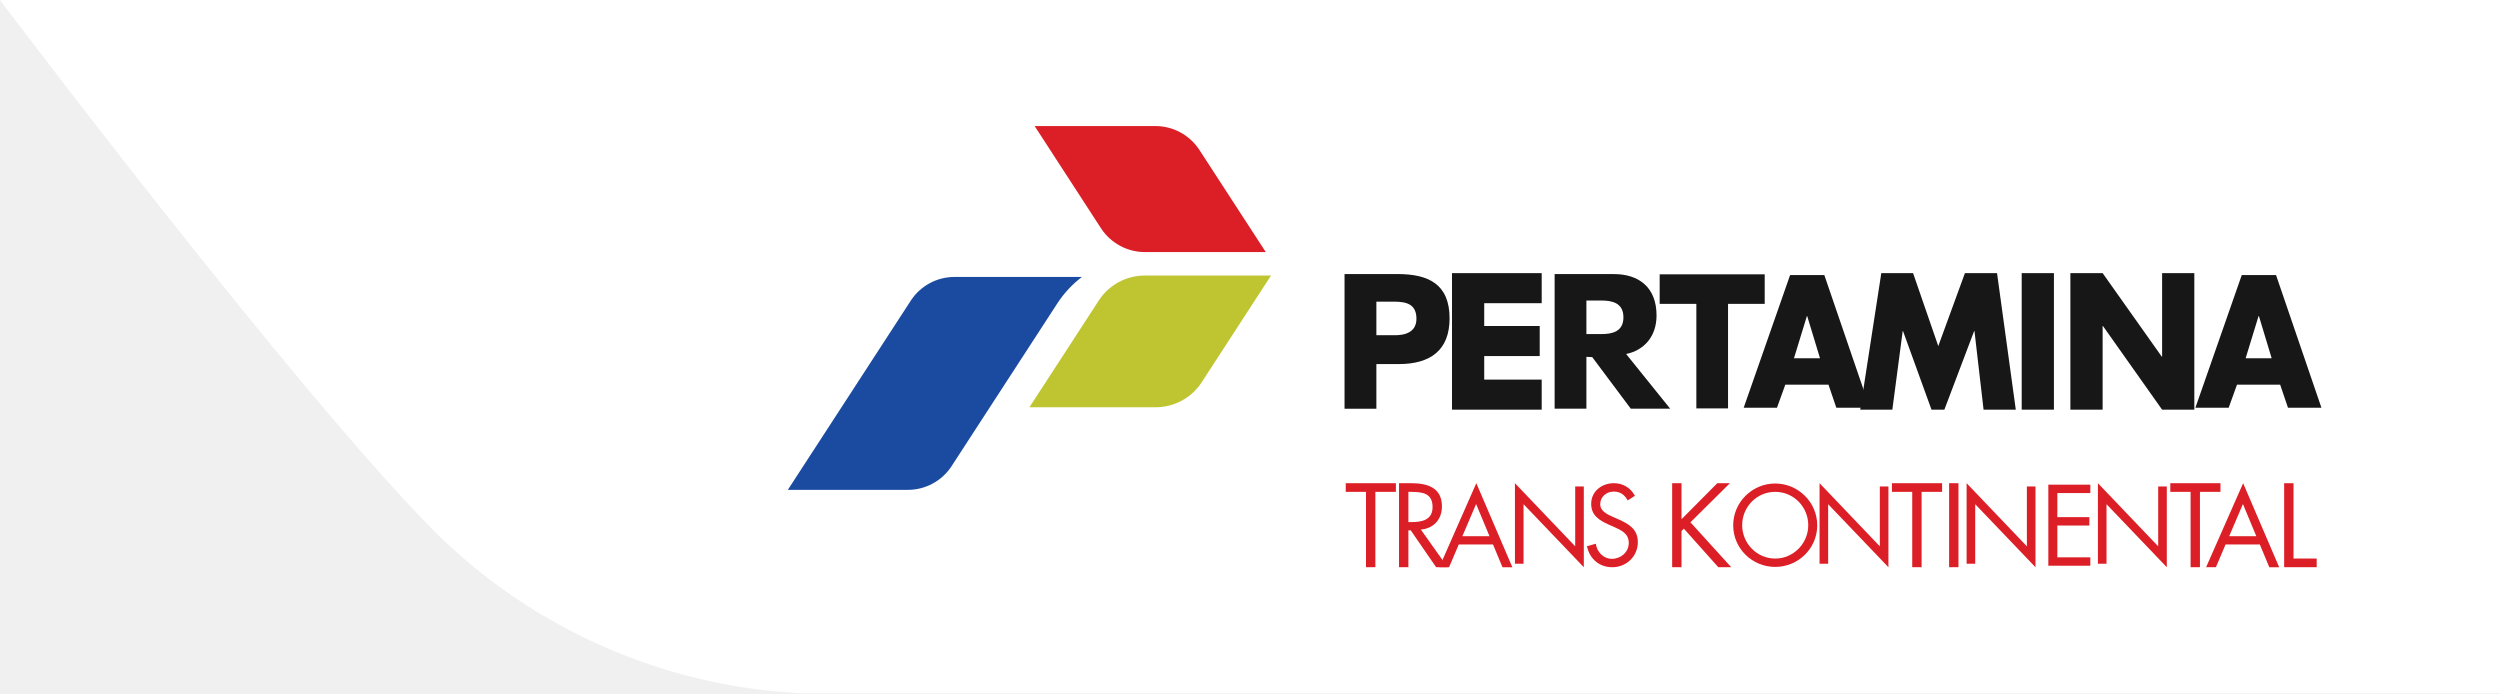
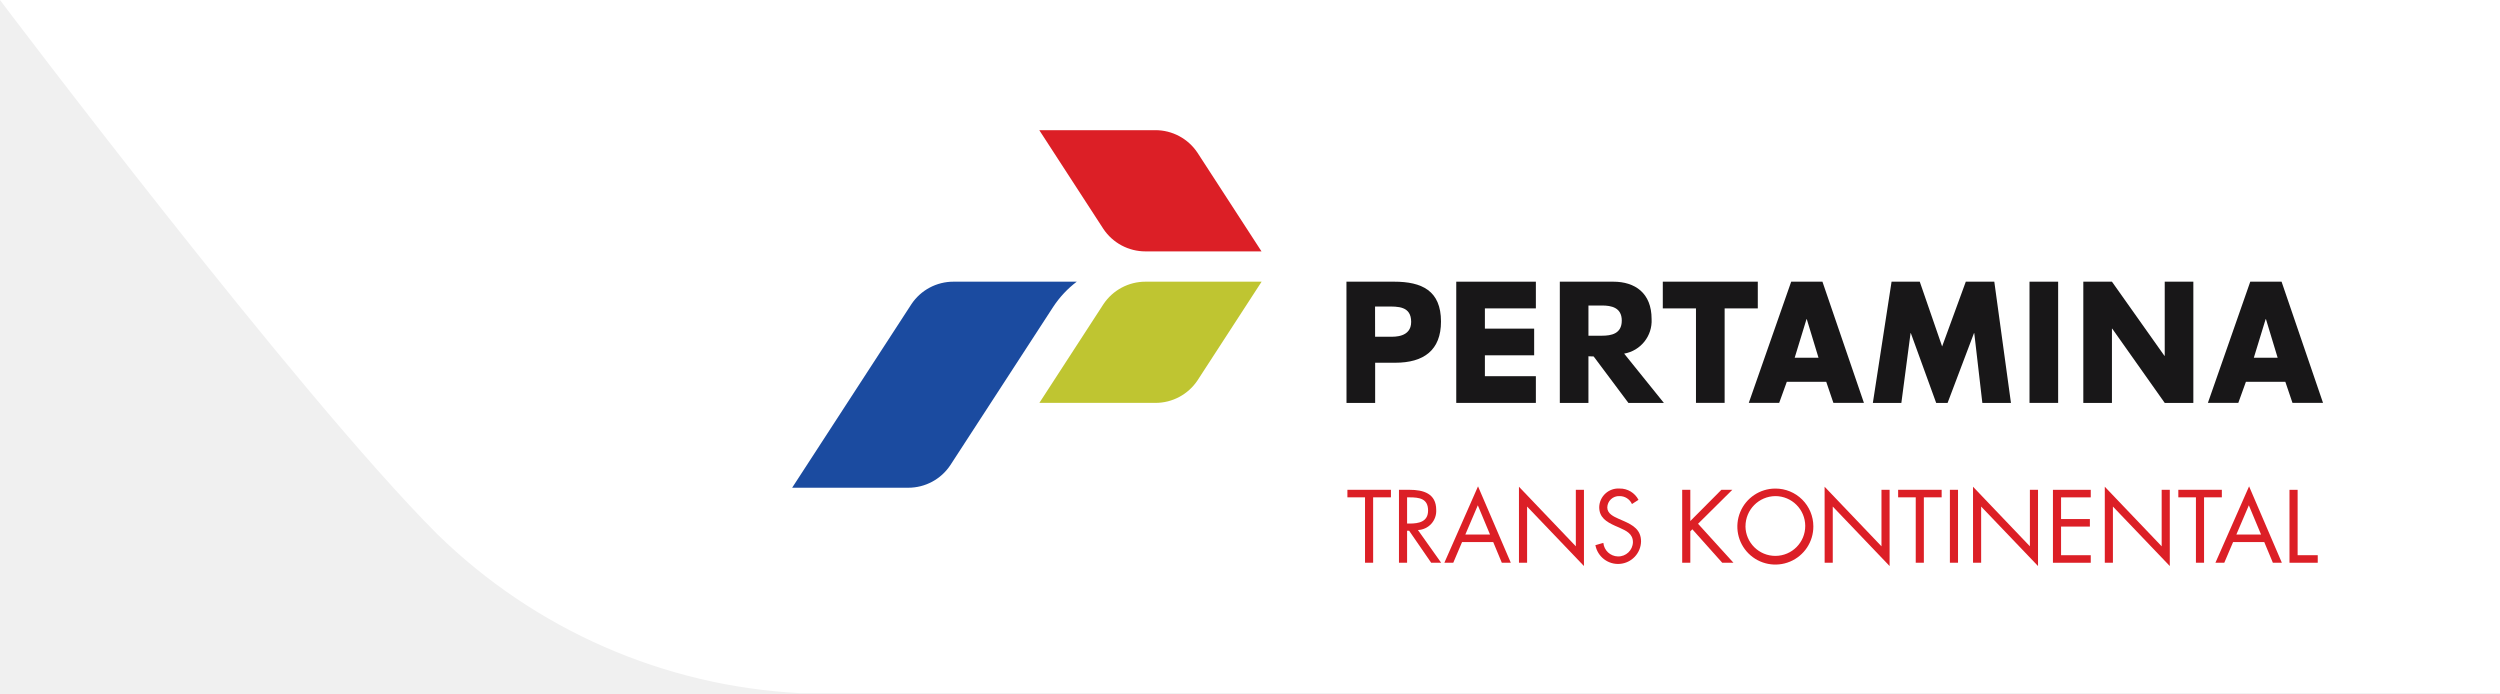
- <svg xmlns="http://www.w3.org/2000/svg" width="238" height="66" viewBox="123 0 238 66">
-   <svg width="238" height="66" viewBox="123 0 238 66" x="123">
-     <svg width="238" height="66" viewBox="0 0.005 238 65.989" fill="#fff" x="123">
-       <svg width="238" height="66" viewBox="0.517 0 236.845 65.669">
-         <path paint-order="stroke fill markers" fill-rule="evenodd" d="M237.362 65.669H76.352a53.06 53.06 0 0 1-34.385-15.04C28.644 37.31.517 0 .517 0h236.845v65.669z" />
-       </svg>
-     </svg>
-   </svg>
-   <svg width="146" height="42" viewBox="198 12 146 42" x="198" y="12">
-     <svg width="146" height="35" viewBox="198 12 146 35" x="198" y="12">
-       <svg width="23" height="12" viewBox="0.497 0 22.006 12" fill="#dc1f26" x="221" y="12">
-         <svg width="23" height="12" viewBox="0.979 0.332 21.059 11.484">
-           <path paint-order="stroke fill markers" fill-rule="evenodd" d="M15.961 2.464A4.784 4.784 0 0 0 11.977.332H.979L7.05 9.684a4.787 4.787 0 0 0 3.984 2.131h11.004l-6.077-9.351z" />
-         </svg>
-       </svg>
-       <svg width="23" height="13" viewBox="0 0.229 23 12.541" fill="#bfc531" x="221" y="26">
-         <svg width="23" height="13" viewBox="0.979 0.686 21.059 11.483">
-           <path paint-order="stroke fill markers" fill-rule="evenodd" d="M7.055 2.817A4.783 4.783 0 0 1 11.04.687h11l-6.073 9.35a4.784 4.784 0 0 1-3.983 2.132H.98l6.076-9.352z" />
-         </svg>
-       </svg>
-       <svg width="28" height="21" viewBox="0 0.365 28 20.27" fill="#1b4ba0" x="198" y="26">
-         <svg width="28" height="21" viewBox="0.56 0.686 26.966 19.522">
-           <path paint-order="stroke fill markers" fill-rule="evenodd" d="M25.3 3.066a9.615 9.615 0 0 1 2.226-2.38h-11.68a4.78 4.78 0 0 0-3.984 2.131L.56 20.207h11.004a4.78 4.78 0 0 0 3.983-2.131L25.3 3.066z" />
-         </svg>
-       </svg>
-       <svg width="10" height="13" viewBox="0 0.089 10 12.821" fill="#181718" x="251" y="26">
-         <svg width="10" height="13" viewBox="0.077 0.686 8.957 11.483">
-           <path paint-order="stroke fill markers" fill-rule="evenodd" d="M.077.686h4.52c2.613 0 4.437.84 4.437 3.779 0 2.708-1.625 3.897-4.338 3.897H2.792v3.808H.077V.686zM2.792 5.9h1.466c.327 0 1.951.078 1.951-1.402 0-1.52-1.28-1.46-2.296-1.46H2.792V5.9z" />
-         </svg>
-       </svg>
-       <svg width="9" height="13" viewBox="0.231 0 8.538 13" fill="#181718" x="261" y="26">
-         <svg width="9" height="13" viewBox="0.484 0.686 7.542 11.483">
-           <path paint-order="stroke fill markers" fill-rule="evenodd" d="M3.193 3.216v1.918H7.86v2.527H3.193V9.64h4.833v2.53H.484V.686h7.542v2.53H3.193z" />
-         </svg>
-       </svg>
-       <svg width="11" height="13" viewBox="0 0.093 11 12.815" fill="#181718" x="271" y="26">
-         <svg width="11" height="13" viewBox="0.292 0.686 9.857 11.483">
-           <path paint-order="stroke fill markers" fill-rule="evenodd" d="M10.149 12.17h-3.36L3.498 7.766l-.466-.016h-.029v4.418H.292V.686h5.063c2.065 0 3.632 1.082 3.632 3.533 0 1.83-1.115 2.992-2.596 3.283l3.758 4.667zM3.003 5.804H4.28c.886 0 1.882-.183 1.882-1.431 0-1.249-.996-1.43-1.882-1.43H3.003v2.86z" />
-         </svg>
-       </svg>
-       <svg width="10" height="13" viewBox="0 0.12 10 12.761" fill="#181718" x="281" y="26">
-         <svg width="10" height="13" viewBox="0.047 0.686 8.999 11.484">
-           <path paint-order="stroke fill markers" fill-rule="evenodd" d="M5.905 12.17H3.19V3.216H.047V.686h9v2.53H5.905v8.954z" />
-         </svg>
-       </svg>
-       <svg width="12" height="13" viewBox="0 0.185 12 12.63" fill="#181718" x="289" y="26">
-         <svg width="12" height="13" viewBox="0.193 0.686 10.91 11.483">
-           <path paint-order="stroke fill markers" fill-rule="evenodd" d="M3.794 10.174l-.72 1.995H.193L4.21.686h2.961l3.931 11.483H8.21l-.678-1.995H3.794zm1.894-5.94h-.025l-1.12 3.657h2.256l-1.11-3.657z" />
-         </svg>
-       </svg>
-       <svg width="15" height="13" viewBox="0.095 0 14.81 13" fill="#181718" x="300" y="26">
-         <svg width="15" height="13" viewBox="0.949 0.686 13.082 11.484">
-           <path paint-order="stroke fill markers" fill-rule="evenodd" d="M2.72.686h2.671l2.12 6.137L9.753.686h2.7L14.03 12.17H11.32l-.765-6.61h-.028l-2.504 6.61H6.941L4.546 5.56H4.52l-.872 6.61h-2.7L2.72.686z" />
-         </svg>
-       </svg>
-       <svg width="4" height="13" viewBox="0.465 0 3.07 13" fill="#181718" x="315" y="26">
-         <svg width="4" height="13" viewBox="0.789 0.686 2.712 11.484">
-           <path paint-order="stroke fill markers" fill-rule="evenodd" d="M.789.686H3.5v11.483H.789V.686z" />
-         </svg>
-       </svg>
-       <svg width="12" height="13" viewBox="0.1 0 11.8 13" fill="#181718" x="320" y="26">
-         <svg width="12" height="13" viewBox="0.886 0.686 10.424 11.484">
-           <path paint-order="stroke fill markers" fill-rule="evenodd" d="M.886.686h2.712l4.97 7.02H8.6V.686h2.71V12.17H8.6L3.625 5.134h-.027v7.036H.886V.686z" />
-         </svg>
-       </svg>
-       <svg width="12" height="13" viewBox="0 0.184 12 12.633" fill="#181718" x="332" y="26">
-         <svg width="12" height="13" viewBox="0.692 0.686 10.908 11.483">
-           <path paint-order="stroke fill markers" fill-rule="evenodd" d="M4.293 10.174l-.72 1.995H.693L4.707.686h2.964L11.6 12.17H8.706l-.676-1.995H4.293zm1.896-5.94h-.028L5.04 7.891h2.255L6.189 4.234z" />
-         </svg>
-       </svg>
-     </svg>
-     <svg width="93" height="8" viewBox="251 46 93 8" x="251" y="46">
-       <svg width="5" height="8" viewBox="0.113 0 4.774 8" fill="#dc1f26" x="251" y="46">
-         <svg width="5" height="8" viewBox="0.169 0.405 4.123 6.909">
-           <path paint-order="stroke fill markers" fill-rule="evenodd" d="M2.606 7.314h-.77V1.12H.17V.405h4.123v.715H2.606v6.194z" />
-         </svg>
-       </svg>
-       <svg width="5" height="8" viewBox="0.187 0 4.626 8" fill="#dc1f26" x="256" y="46">
-         <svg width="5" height="8" viewBox="0.054 0.405 3.995 6.909">
-           <path paint-order="stroke fill markers" fill-rule="evenodd" d="M.824 7.314h-.77V.405h.999c1.31 0 2.529.348 2.529 1.906 0 1.063-.669 1.814-1.732 1.906l2.2 3.097h-.944l-2.09-3.033H.824v3.033zm0-3.711h.238c.87 0 1.75-.165 1.75-1.237 0-1.137-.833-1.246-1.76-1.246H.825v2.483z" />
-         </svg>
-       </svg>
-       <svg width="7" height="8" viewBox="0.022 0 6.956 8" fill="#dc1f26" x="260" y="46">
-         <svg width="7" height="8" viewBox="0.354 0.075 6.295 7.239">
-           <path paint-order="stroke fill markers" fill-rule="evenodd" d="M2.03 5.353l-.834 1.961H.354L3.542.075l3.106 7.24h-.852L4.98 5.352H2.03zm1.494-3.482L2.342 4.64h2.336L3.524 1.87z" />
-         </svg>
-       </svg>
-       <svg width="7" height="8" viewBox="0.222 0 6.556 8" fill="#dc1f26" x="267" y="46">
-         <svg width="7" height="8" viewBox="0.42 0.112 6.157 7.513">
-           <path paint-order="stroke fill markers" fill-rule="evenodd" d="M.42.112l5.388 5.644V.406h.77v7.22L1.19 1.99v5.324H.42V.112z" />
-         </svg>
-       </svg>
-       <svg width="5" height="8" viewBox="0.079 0 4.842 8" fill="#dc1f26" x="274" y="46">
-         <svg width="5" height="8" viewBox="0.661 0.286 4.325 7.147">
-           <path paint-order="stroke fill markers" fill-rule="evenodd" d="M4.125 1.753C3.85 1.276 3.52 1 2.934 1c-.614 0-1.146.44-1.146 1.072 0 .595.614.87 1.082 1.081l.457.202c.898.394 1.66.842 1.66 1.943 0 1.209-.972 2.135-2.172 2.135-1.109 0-1.934-.715-2.154-1.787l.752-.211c.1.705.64 1.283 1.383 1.283s1.42-.568 1.42-1.347c0-.807-.632-1.082-1.273-1.375l-.422-.183c-.806-.366-1.502-.779-1.502-1.769 0-1.071.907-1.759 1.933-1.759.77 0 1.42.394 1.787 1.072l-.614.395z" />
-         </svg>
-       </svg>
-       <svg width="6" height="8" viewBox="0.188 0 5.623 8" fill="#dc1f26" x="282" y="46">
-         <svg width="6" height="8" viewBox="0.883 0.405 4.856 6.909">
-           <path paint-order="stroke fill markers" fill-rule="evenodd" d="M4.594.405H5.63L2.386 3.621 5.74 7.314H4.677l-2.831-3.17-.193.192v2.978h-.77V.405h.77v2.96L4.594.405z" />
-         </svg>
-       </svg>
-       <svg width="8" height="8" viewBox="0 0.031 8 7.939" fill="#dc1f26" x="288" y="46">
-         <svg width="8" height="8" viewBox="0.108 0.286 7.202 7.147">
-           <path paint-order="stroke fill markers" fill-rule="evenodd" d="M7.31 3.869c0 1.988-1.631 3.565-3.601 3.565S.108 5.857.108 3.869c0-1.98 1.631-3.583 3.6-3.583C5.679.286 7.31 1.89 7.31 3.87zm-6.432-.01c0 1.559 1.264 2.86 2.83 2.86 1.568 0 2.833-1.301 2.833-2.86 0-1.566-1.247-2.858-2.832-2.858C2.124 1 .878 2.293.878 3.86z" />
-         </svg>
-       </svg>
-       <svg width="7" height="8" viewBox="0.222 0 6.556 8" fill="#dc1f26" x="296" y="46">
-         <svg width="7" height="8" viewBox="0.376 0.112 6.158 7.513">
-           <path paint-order="stroke fill markers" fill-rule="evenodd" d="M.376.112l5.388 5.644V.406h.77v7.22L1.145 1.99v5.324H.376V.112z" />
-         </svg>
-       </svg>
-       <svg width="5" height="8" viewBox="0.113 0 4.774 8" fill="#dc1f26" x="303" y="46">
-         <svg width="5" height="8" viewBox="0.342 0.405 4.123 6.909">
-           <path paint-order="stroke fill markers" fill-rule="evenodd" d="M2.78 7.314h-.77V1.12H.342V.405h4.124v.715H2.78v6.194z" />
-         </svg>
-       </svg>
-       <svg width="2" height="8" viewBox="0.554 0 0.891 8" fill="#dc1f26" x="308" y="46">
-         <svg width="2" height="8" viewBox="0.246 0.405 0.77 6.909">
-           <path paint-order="stroke fill markers" fill-rule="evenodd" d="M1.016 7.314h-.77V.405h.77v6.909z" />
-         </svg>
-       </svg>
-       <svg width="7" height="8" viewBox="0.222 0 6.556 8" fill="#dc1f26" x="310" y="46">
-         <svg width="7" height="8" viewBox="0.437 0.112 6.158 7.513">
-           <path paint-order="stroke fill markers" fill-rule="evenodd" d="M.437.112l5.388 5.644V.406h.77v7.22L1.206 1.99v5.324H.437V.112z" />
-         </svg>
-       </svg>
-       <svg width="4" height="8" viewBox="0 0.143 4 7.714" fill="#dc1f26" x="318" y="46">
-         <svg width="4" height="8" viewBox="0.008 0.405 3.583 6.909">
-           <path paint-order="stroke fill markers" fill-rule="evenodd" d="M.008.405h3.583v.715H.778v2.052h2.73v.715H.778v2.712H3.59v.715H.008V.405z" />
-         </svg>
-       </svg>
-       <svg width="8" height="8" viewBox="0.722 0 6.556 8" fill="#dc1f26" x="322" y="46">
-         <svg width="8" height="8" viewBox="0.921 0.112 6.157 7.513">
-           <path paint-order="stroke fill markers" fill-rule="evenodd" d="M.921.112L6.31 5.756V.406h.77v7.22L1.69 1.99v5.324H.92V.112z" />
-         </svg>
-       </svg>
-       <svg width="6" height="8" viewBox="0.613 0 4.775 8" fill="#dc1f26" x="329" y="46">
-         <svg width="6" height="8" viewBox="0.887 0.405 4.123 6.909">
-           <path paint-order="stroke fill markers" fill-rule="evenodd" d="M3.325 7.314h-.77V1.12H.887V.405h4.124v.715H3.325v6.194z" />
-         </svg>
-       </svg>
-       <svg width="7" height="8" viewBox="0.022 0 6.957 8" fill="#dc1f26" x="333" y="46">
-         <svg width="7" height="8" viewBox="0.398 0.075 6.295 7.239">
-           <path paint-order="stroke fill markers" fill-rule="evenodd" d="M2.075 5.353l-.834 1.961H.398L3.588.075l3.105 7.24h-.852l-.815-1.962h-2.95zM3.57 1.871L2.387 4.64h2.336L3.57 1.87z" />
-         </svg>
-       </svg>
-       <svg width="4" height="8" viewBox="0.451 0 3.099 8" fill="#dc1f26" x="340" y="46">
-         <svg width="4" height="8" viewBox="0.419 0.405 2.676 6.909">
-           <path paint-order="stroke fill markers" fill-rule="evenodd" d="M1.189 6.6h1.906v.714H.42V.405h.77V6.6z" />
-         </svg>
-       </svg>
-     </svg>
-   </svg>
+ <svg xmlns="http://www.w3.org/2000/svg" width="236.845" height="65.669" viewBox="0 0 236.845 65.669">
+   <g id="Group_339" data-name="Group 339" transform="translate(-469.649 -876)">
+     <g id="Group_5" data-name="Group 5" transform="translate(469.649 876)">
+       <path id="Path_1" data-name="Path 1" d="M430.319,65.669H269.31a53.059,53.059,0,0,1-34.385-15.04C221.6,37.309,193.474,0,193.474,0H430.319Z" transform="translate(-193.474 0)" fill="#fff" />
+     </g>
+     <g id="Group_3" data-name="Group 3" transform="translate(544.692 888.332)">
+       <g id="Group_1" data-name="Group 1" transform="translate(0 0)">
+         <path id="Path_1-2" data-name="Path 1" d="M193.339,450.253a4.784,4.784,0,0,0-3.985-2.132h-11l6.071,9.352a4.787,4.787,0,0,0,3.983,2.132h11Z" transform="translate(-154.938 -448.121)" fill="#dc1f26" />
+         <path id="Path_2" data-name="Path 2" d="M184.433,479.94a4.783,4.783,0,0,1,3.984-2.131h11l-6.072,9.351a4.784,4.784,0,0,1-3.983,2.132h-11Z" transform="translate(-154.938 -463.455)" fill="#bfc531" />
+         <path id="Path_3" data-name="Path 3" d="M154.661,480.188a9.62,9.62,0,0,1,2.226-2.379H145.207a4.78,4.78,0,0,0-3.983,2.131l-11.3,17.39h11a4.781,4.781,0,0,0,3.983-2.132Z" transform="translate(-129.921 -463.455)" fill="#1b4ba0" />
+         <path id="Path_4" data-name="Path 4" d="M241.253,483.023h1.466c.327,0,1.951.078,1.951-1.4,0-1.519-1.281-1.461-2.3-1.461h-1.121Zm-2.714-5.214h4.519c2.613,0,4.438.84,4.438,3.779,0,2.709-1.625,3.9-4.338,3.9h-1.9v3.808h-2.714Z" transform="translate(-186.022 -463.455)" fill="#181718" />
+         <path id="Path_5" data-name="Path 5" d="M262.77,480.339v1.918h4.668v2.527H262.77v1.979H267.6v2.53h-7.542V477.809H267.6v2.53Z" transform="translate(-197.138 -463.455)" fill="#181718" />
+         <path id="Path_6" data-name="Path 6" d="M283.058,482.928h1.276c.886,0,1.882-.182,1.882-1.431s-1-1.431-1.882-1.431h-1.276Zm7.145,6.365h-3.36l-3.291-4.4-.466-.016h-.029v4.418h-2.711V477.809h5.064c2.065,0,3.631,1.082,3.631,3.533a3.15,3.15,0,0,1-2.6,3.283Z" transform="translate(-207.615 -463.455)" fill="#181718" />
+         <path id="Path_7" data-name="Path 7" d="M306.381,489.292h-2.715v-8.954h-3.143v-2.53h9v2.53h-3.141Z" transform="translate(-218.036 -463.455)" fill="#181718" />
+         <path id="Path_8" data-name="Path 8" d="M322.866,481.357h-.026l-1.12,3.656h2.256Zm-1.894,5.94-.721,1.995h-2.88l4.018-11.483h2.96l3.931,11.483h-2.893l-.678-1.995Z" transform="translate(-226.738 -463.455)" fill="#181718" />
+         <path id="Path_9" data-name="Path 9" d="M343.456,477.809h2.671l2.119,6.137,2.243-6.137h2.7l1.578,11.484h-2.711l-.765-6.61h-.027l-2.5,6.61h-1.082l-2.4-6.61h-.026l-.872,6.61h-2.7Z" transform="translate(-239.296 -463.455)" fill="#181718" />
+         <rect id="Rectangle_19" data-name="Rectangle 19" width="2.712" height="11.484" transform="translate(117.229 14.354)" fill="#181718" />
+         <path id="Path_10" data-name="Path 10" d="M382.918,477.809h2.712l4.97,7.02h.031v-7.02h2.711v11.484h-2.711l-4.974-7.035h-.027v7.035h-2.712Z" transform="translate(-260.592 -463.455)" fill="#181718" />
+         <path id="Path_11" data-name="Path 11" d="M412.834,481.357h-.029l-1.119,3.656h2.255Zm-1.9,5.94-.72,1.995h-2.881l4.015-11.483h2.965l3.928,11.483h-2.894l-.676-1.995Z" transform="translate(-273.205 -463.455)" fill="#181718" />
+       </g>
+       <g id="Group_2" data-name="Group 2" transform="translate(52.609 33.743)">
+         <path id="Path_12" data-name="Path 12" d="M241.165,525.5h-.77v-6.194h-1.668v-.715h4.123v.715h-1.686Z" transform="translate(-238.728 -518.263)" fill="#dc1f26" />
+         <path id="Path_13" data-name="Path 13" d="M249.6,525.5h-.77v-6.909h1c1.31,0,2.529.348,2.529,1.905a1.806,1.806,0,0,1-1.732,1.906l2.2,3.1h-.944l-2.089-3.033H249.6Zm0-3.711h.238c.87,0,1.75-.165,1.75-1.237,0-1.136-.834-1.246-1.759-1.246H249.6Z" transform="translate(-243.947 -518.263)" fill="#dc1f26" />
+         <path id="Path_14" data-name="Path 14" d="M259.4,523.188l-.834,1.961h-.843l3.189-7.239,3.106,7.239h-.852l-.815-1.961Zm1.493-3.482-1.182,2.767h2.336Z" transform="translate(-248.539 -517.91)" fill="#dc1f26" />
+         <path id="Path_15" data-name="Path 15" d="M272.339,517.986l5.388,5.644v-5.351h.77v7.22l-5.387-5.635v5.324h-.77Z" transform="translate(-256.088 -517.949)" fill="#dc1f26" />
+         <path id="Path_16" data-name="Path 16" d="M290.779,519.813a1.268,1.268,0,0,0-1.191-.752,1.1,1.1,0,0,0-1.146,1.072c0,.6.614.87,1.082,1.081l.458.2c.9.394,1.659.843,1.659,1.943a2.181,2.181,0,0,1-4.325.348l.752-.211a1.423,1.423,0,0,0,1.383,1.283,1.388,1.388,0,0,0,1.421-1.347c0-.806-.632-1.081-1.274-1.375l-.421-.183c-.806-.366-1.5-.779-1.5-1.769a1.813,1.813,0,0,1,1.934-1.759,1.982,1.982,0,0,1,1.787,1.071Z" transform="translate(-263.823 -518.136)" fill="#dc1f26" />
+         <path id="Path_17" data-name="Path 17" d="M308.032,518.593h1.036l-3.244,3.216,3.354,3.693h-1.063l-2.831-3.17-.193.193V525.5h-.77v-6.909h.77v2.959Z" transform="translate(-272.606 -518.263)" fill="#dc1f26" />
+         <path id="Path_18" data-name="Path 18" d="M322.328,521.929a3.6,3.6,0,1,1-3.6-3.582A3.583,3.583,0,0,1,322.328,521.929Zm-6.432-.009a2.832,2.832,0,1,0,2.831-2.859A2.857,2.857,0,0,0,315.9,521.92Z" transform="translate(-278.187 -518.136)" fill="#dc1f26" />
+         <path id="Path_19" data-name="Path 19" d="M332.227,517.986l5.388,5.644v-5.351h.77v7.22L333,519.864v5.324h-.769Z" transform="translate(-287.02 -517.949)" fill="#dc1f26" />
+         <path id="Path_20" data-name="Path 20" d="M349.072,525.5h-.77v-6.194h-1.668v-.715h4.123v.715h-1.686Z" transform="translate(-294.461 -518.263)" fill="#dc1f26" />
+         <path id="Path_21" data-name="Path 21" d="M357.547,525.5h-.77v-6.909h.77Z" transform="translate(-299.7 -518.263)" fill="#dc1f26" />
+         <path id="Path_22" data-name="Path 22" d="M361.308,517.986l5.388,5.644v-5.351h.77v7.22l-5.388-5.635v5.324h-.769Z" transform="translate(-302.04 -517.949)" fill="#dc1f26" />
+         <path id="Path_23" data-name="Path 23" d="M376.967,518.593h3.583v.715h-2.813v2.053h2.73v.714h-2.73v2.713h2.813v.715h-3.583Z" transform="translate(-310.128 -518.263)" fill="#dc1f26" />
+         <path id="Path_24" data-name="Path 24" d="M387.128,517.986l5.388,5.644v-5.351h.77v7.22l-5.388-5.635v5.324h-.77Z" transform="translate(-315.376 -517.949)" fill="#dc1f26" />
+         <path id="Path_25" data-name="Path 25" d="M403.973,525.5h-.77v-6.194h-1.668v-.715h4.123v.715h-1.686Z" transform="translate(-322.817 -518.263)" fill="#dc1f26" />
+         <path id="Path_26" data-name="Path 26" d="M410.474,523.188l-.834,1.961H408.8l3.189-7.239,3.106,7.239h-.852l-.816-1.961Zm1.493-3.482-1.182,2.767h2.336Z" transform="translate(-326.568 -517.91)" fill="#dc1f26" />
+         <path id="Path_27" data-name="Path 27" d="M424.088,524.787h1.906v.715h-2.676v-6.909h.77Z" transform="translate(-334.068 -518.263)" fill="#dc1f26" />
+       </g>
+     </g>
+   </g>
</svg>
